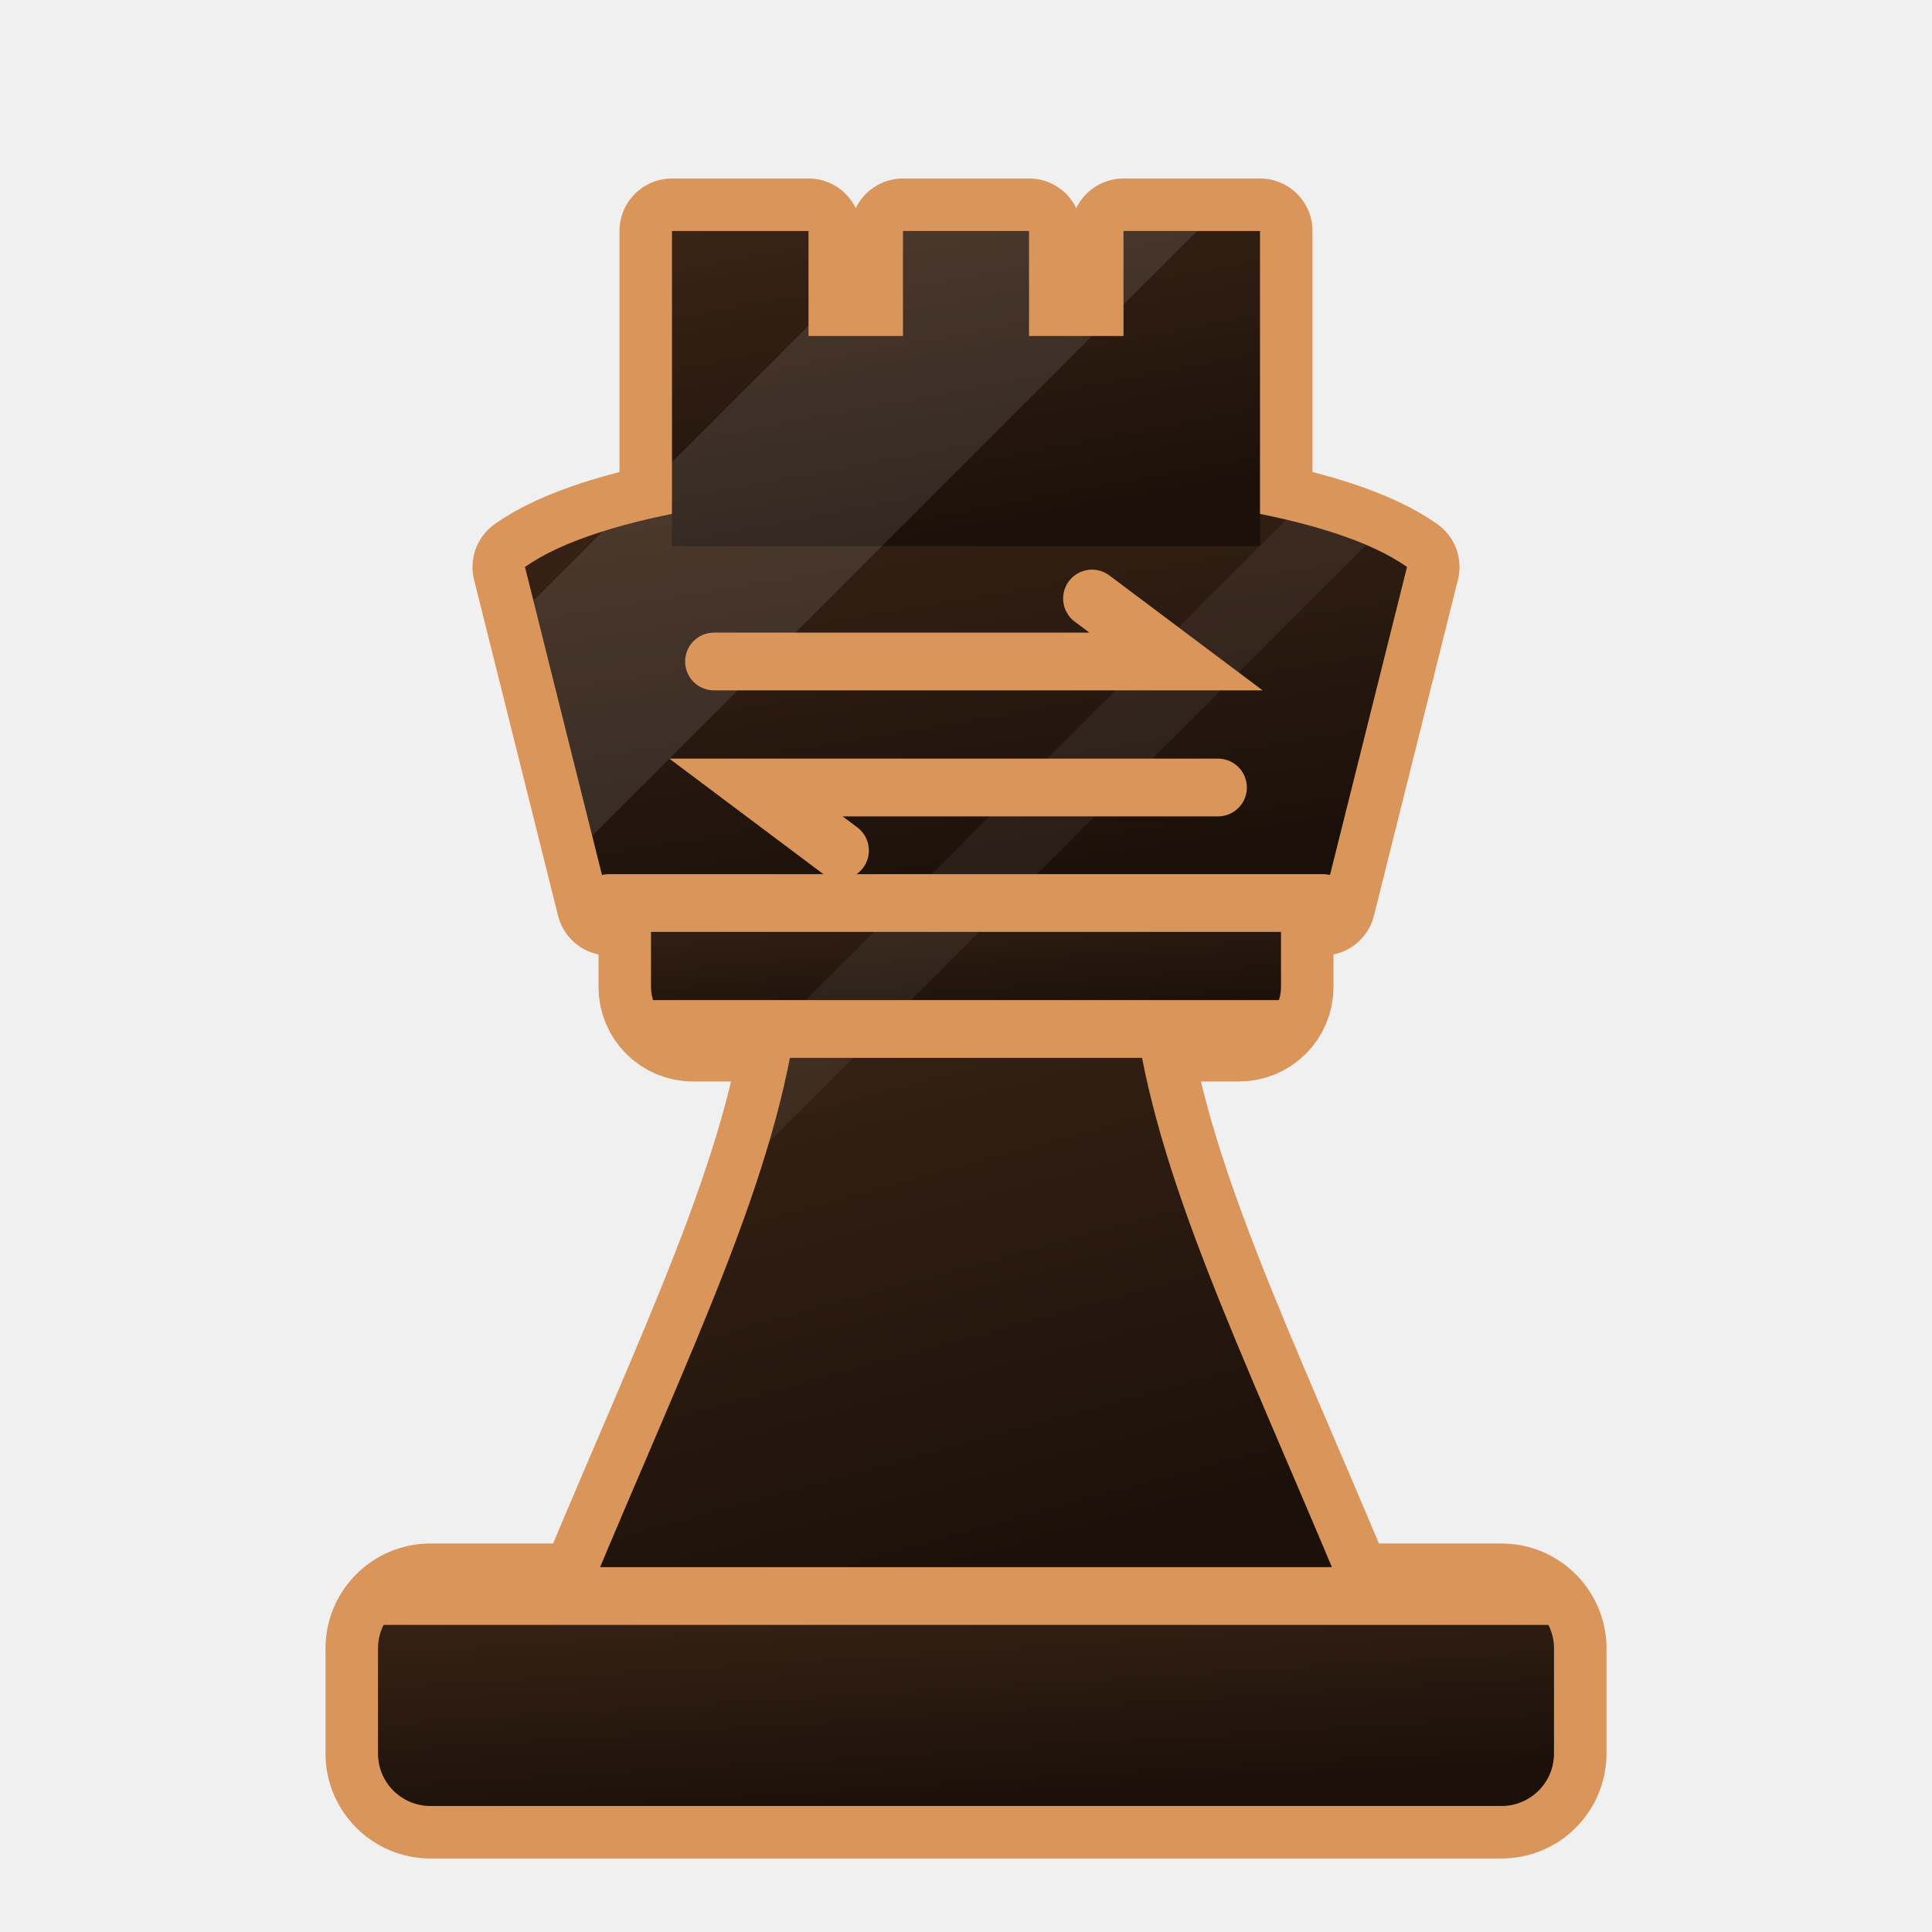
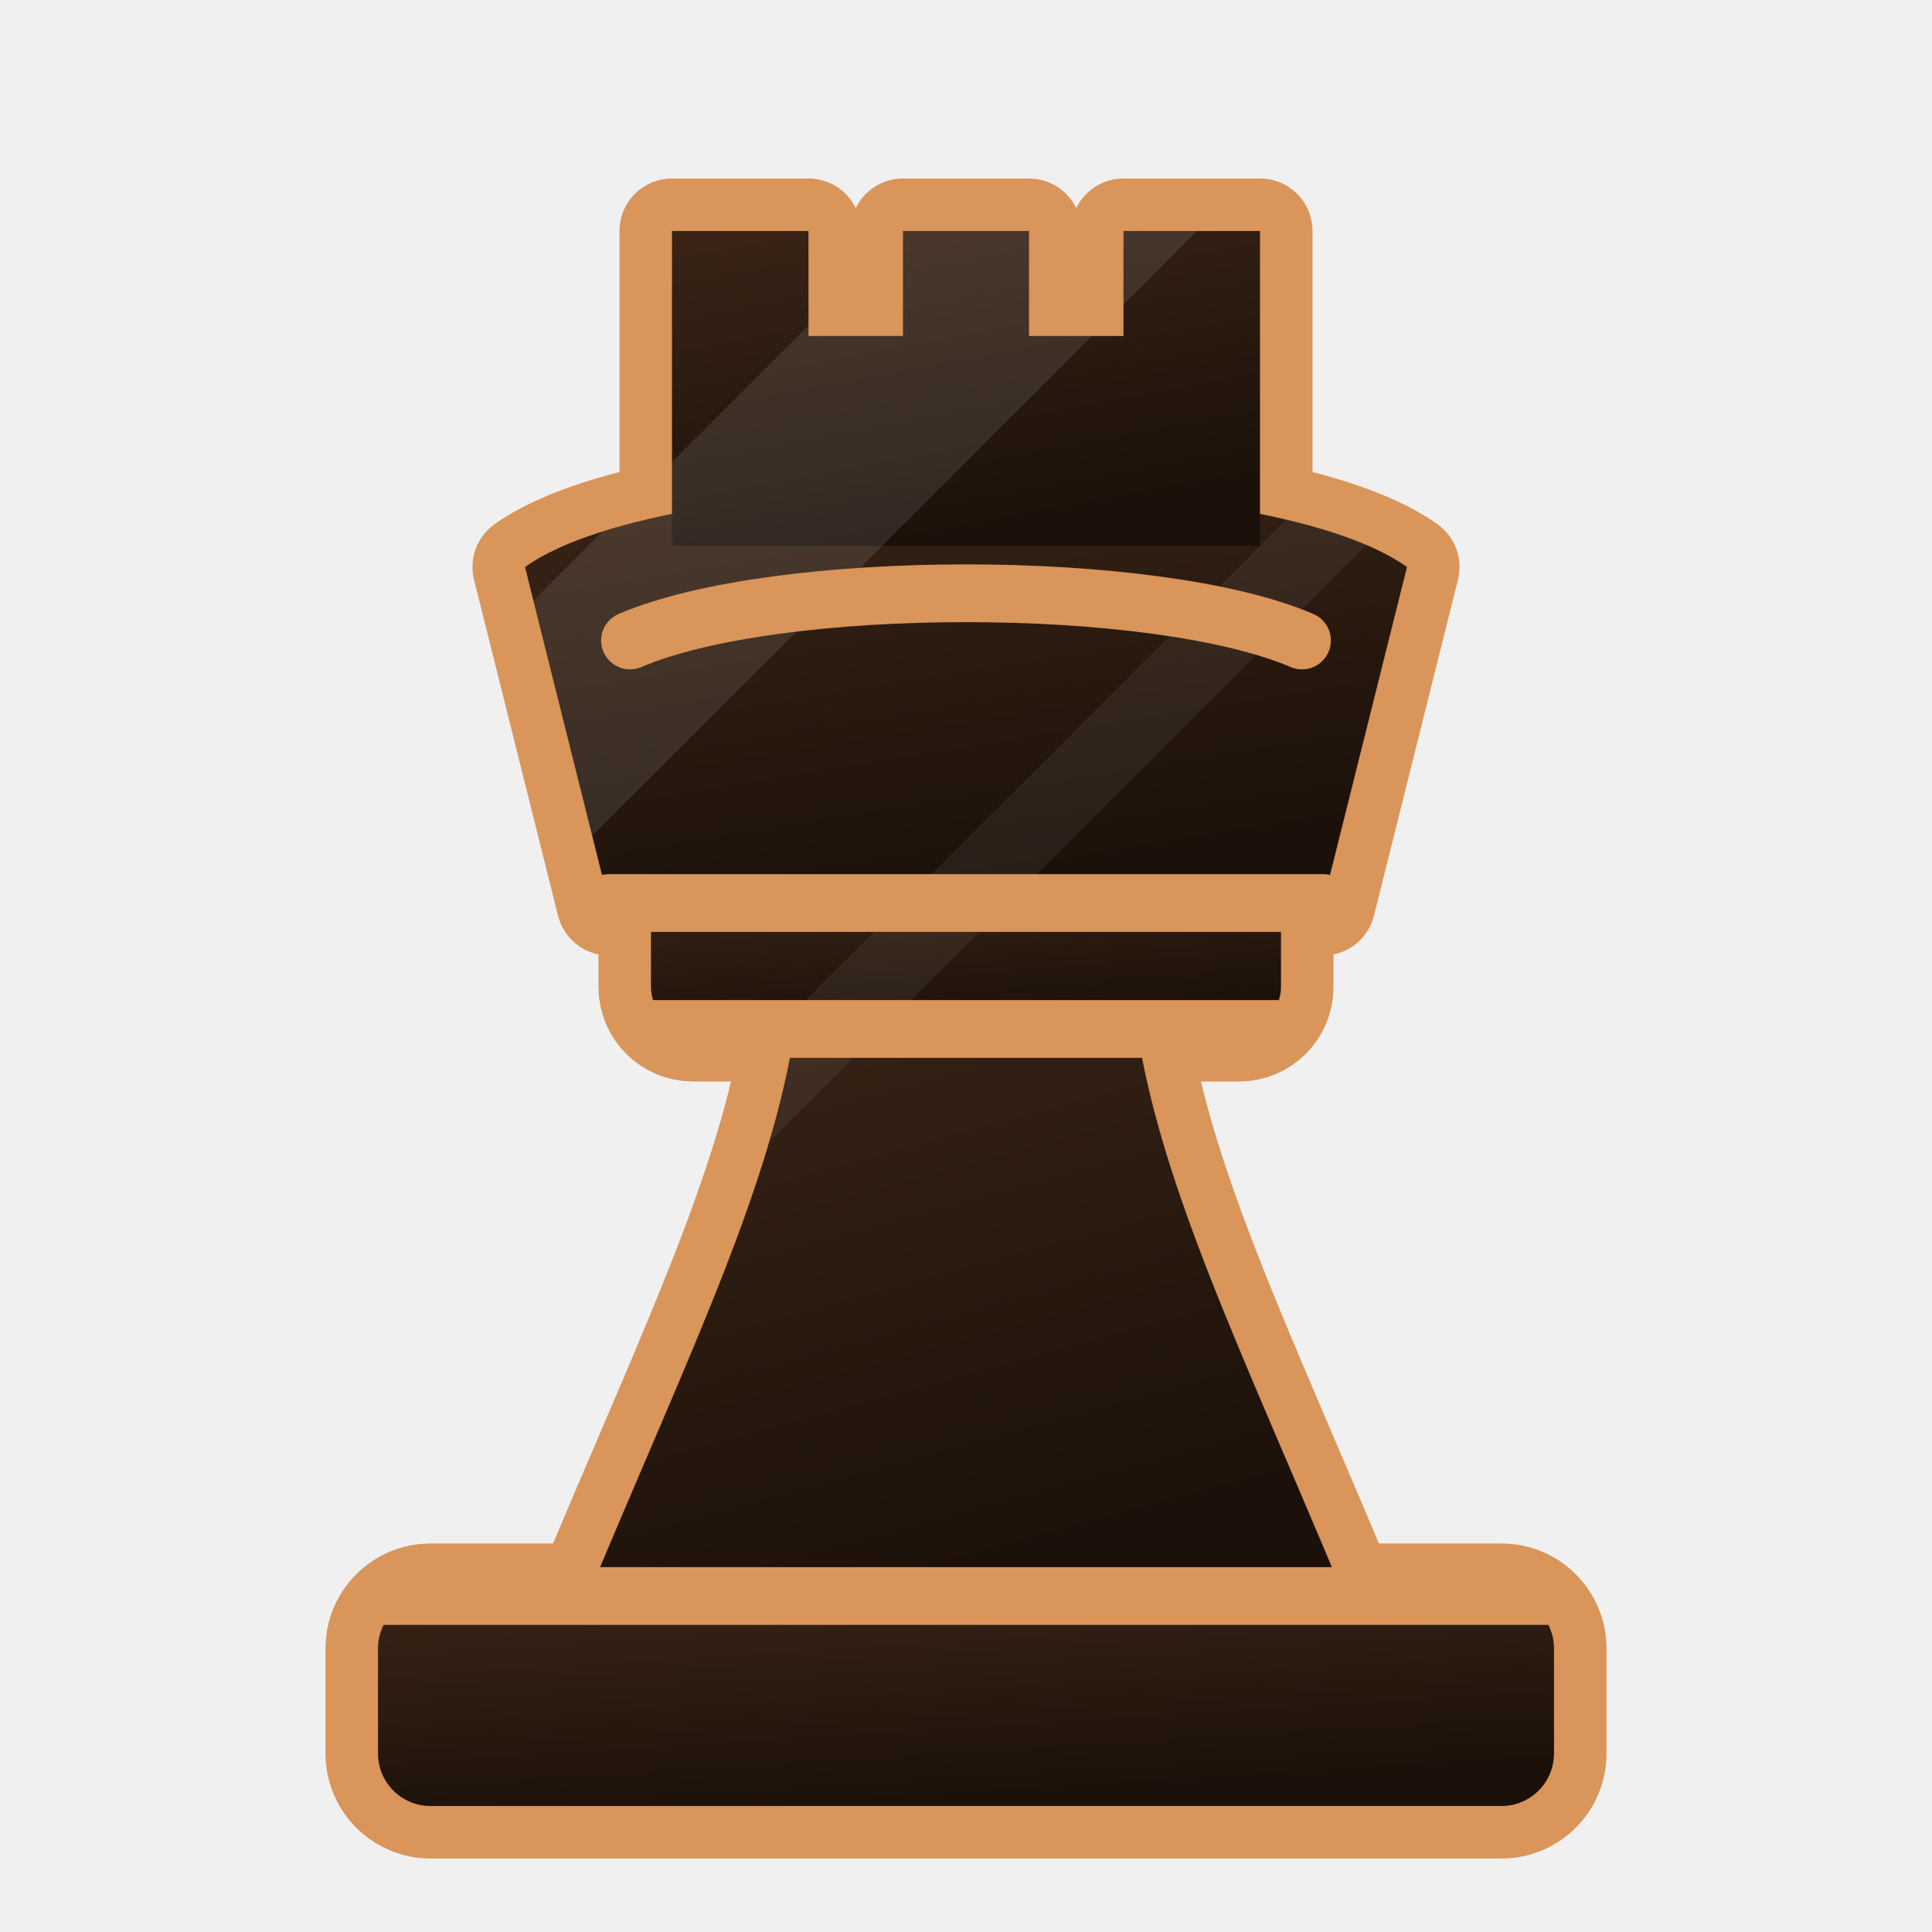
<svg xmlns="http://www.w3.org/2000/svg" viewBox="4 2 92 92">
  <defs>
    <clipPath id="bronzebSc">
      <rect x="22" y="78" width="56" height="10" rx="2.5" />
      <path d="M32 78 C37 66 41 58 42 50 H58 C59 58 63 66 68 78 Z" />
      <rect x="35" y="44" width="30" height="7" rx="2" />
      <path d="M33 45 L29 29 C36 24 64 24 71 29 L67 45 Z" />
      <path d="M36 28 V13 H42.5 V18 H47 V13 H53 V18 H57.5 V13 H64 V28 Z" />
    </clipPath>
    <linearGradient id="bronzebSg" x1="0" y1="0" x2="0.35" y2="1">
      <stop offset="0" stop-color="#3a2416" />
      <stop offset="1" stop-color="#1c110a" />
    </linearGradient>
  </defs>
  <g fill="#d9955a" stroke="#d9955a" stroke-width="5.0" stroke-linejoin="round">
    <rect x="22" y="78" width="56" height="10" rx="2.5" />
    <path d="M32 78 C37 66 41 58 42 50 H58 C59 58 63 66 68 78 Z" />
    <rect x="35" y="44" width="30" height="7" rx="2" />
    <path d="M33 45 L29 29 C36 24 64 24 71 29 L67 45 Z" />
    <path d="M36 28 V13 H42.5 V18 H47 V13 H53 V18 H57.5 V13 H64 V28 Z" />
  </g>
  <g fill="url(#bronzebSg)">
    <rect x="22" y="78" width="56" height="10" rx="2.5" />
    <path d="M32 78 C37 66 41 58 42 50 H58 C59 58 63 66 68 78 Z" />
    <rect x="35" y="44" width="30" height="7" rx="2" />
    <path d="M33 45 L29 29 C36 24 64 24 71 29 L67 45 Z" />
    <path d="M36 28 V13 H42.5 V18 H47 V13 H53 V18 H57.5 V13 H64 V28 Z" />
  </g>
  <g clip-path="url(#bronzebSc)">
    <path d="M-10 70 L70 -10 L84 -10 L4 70 Z" fill="#fff" opacity="0.10" />
    <path d="M8 84 L88 4 L93 4 L13 84 Z" fill="#fff" opacity="0.06" />
  </g>
  <g fill="none" stroke="#d9955a" stroke-width="2.75" stroke-linecap="round">
    <path d="M22 78 H78" />
    <path d="M35 51 H65" />
    <path d="M33 45 H67" />
-     <path d="M38 33.5 H60 L56 30.5" />
-     <path d="M62 39.5 H40 L44 42.5" />
+     <path d="M34 32.5 C41 29.5 59 29.5 66 32.5" />
  </g>
</svg>
